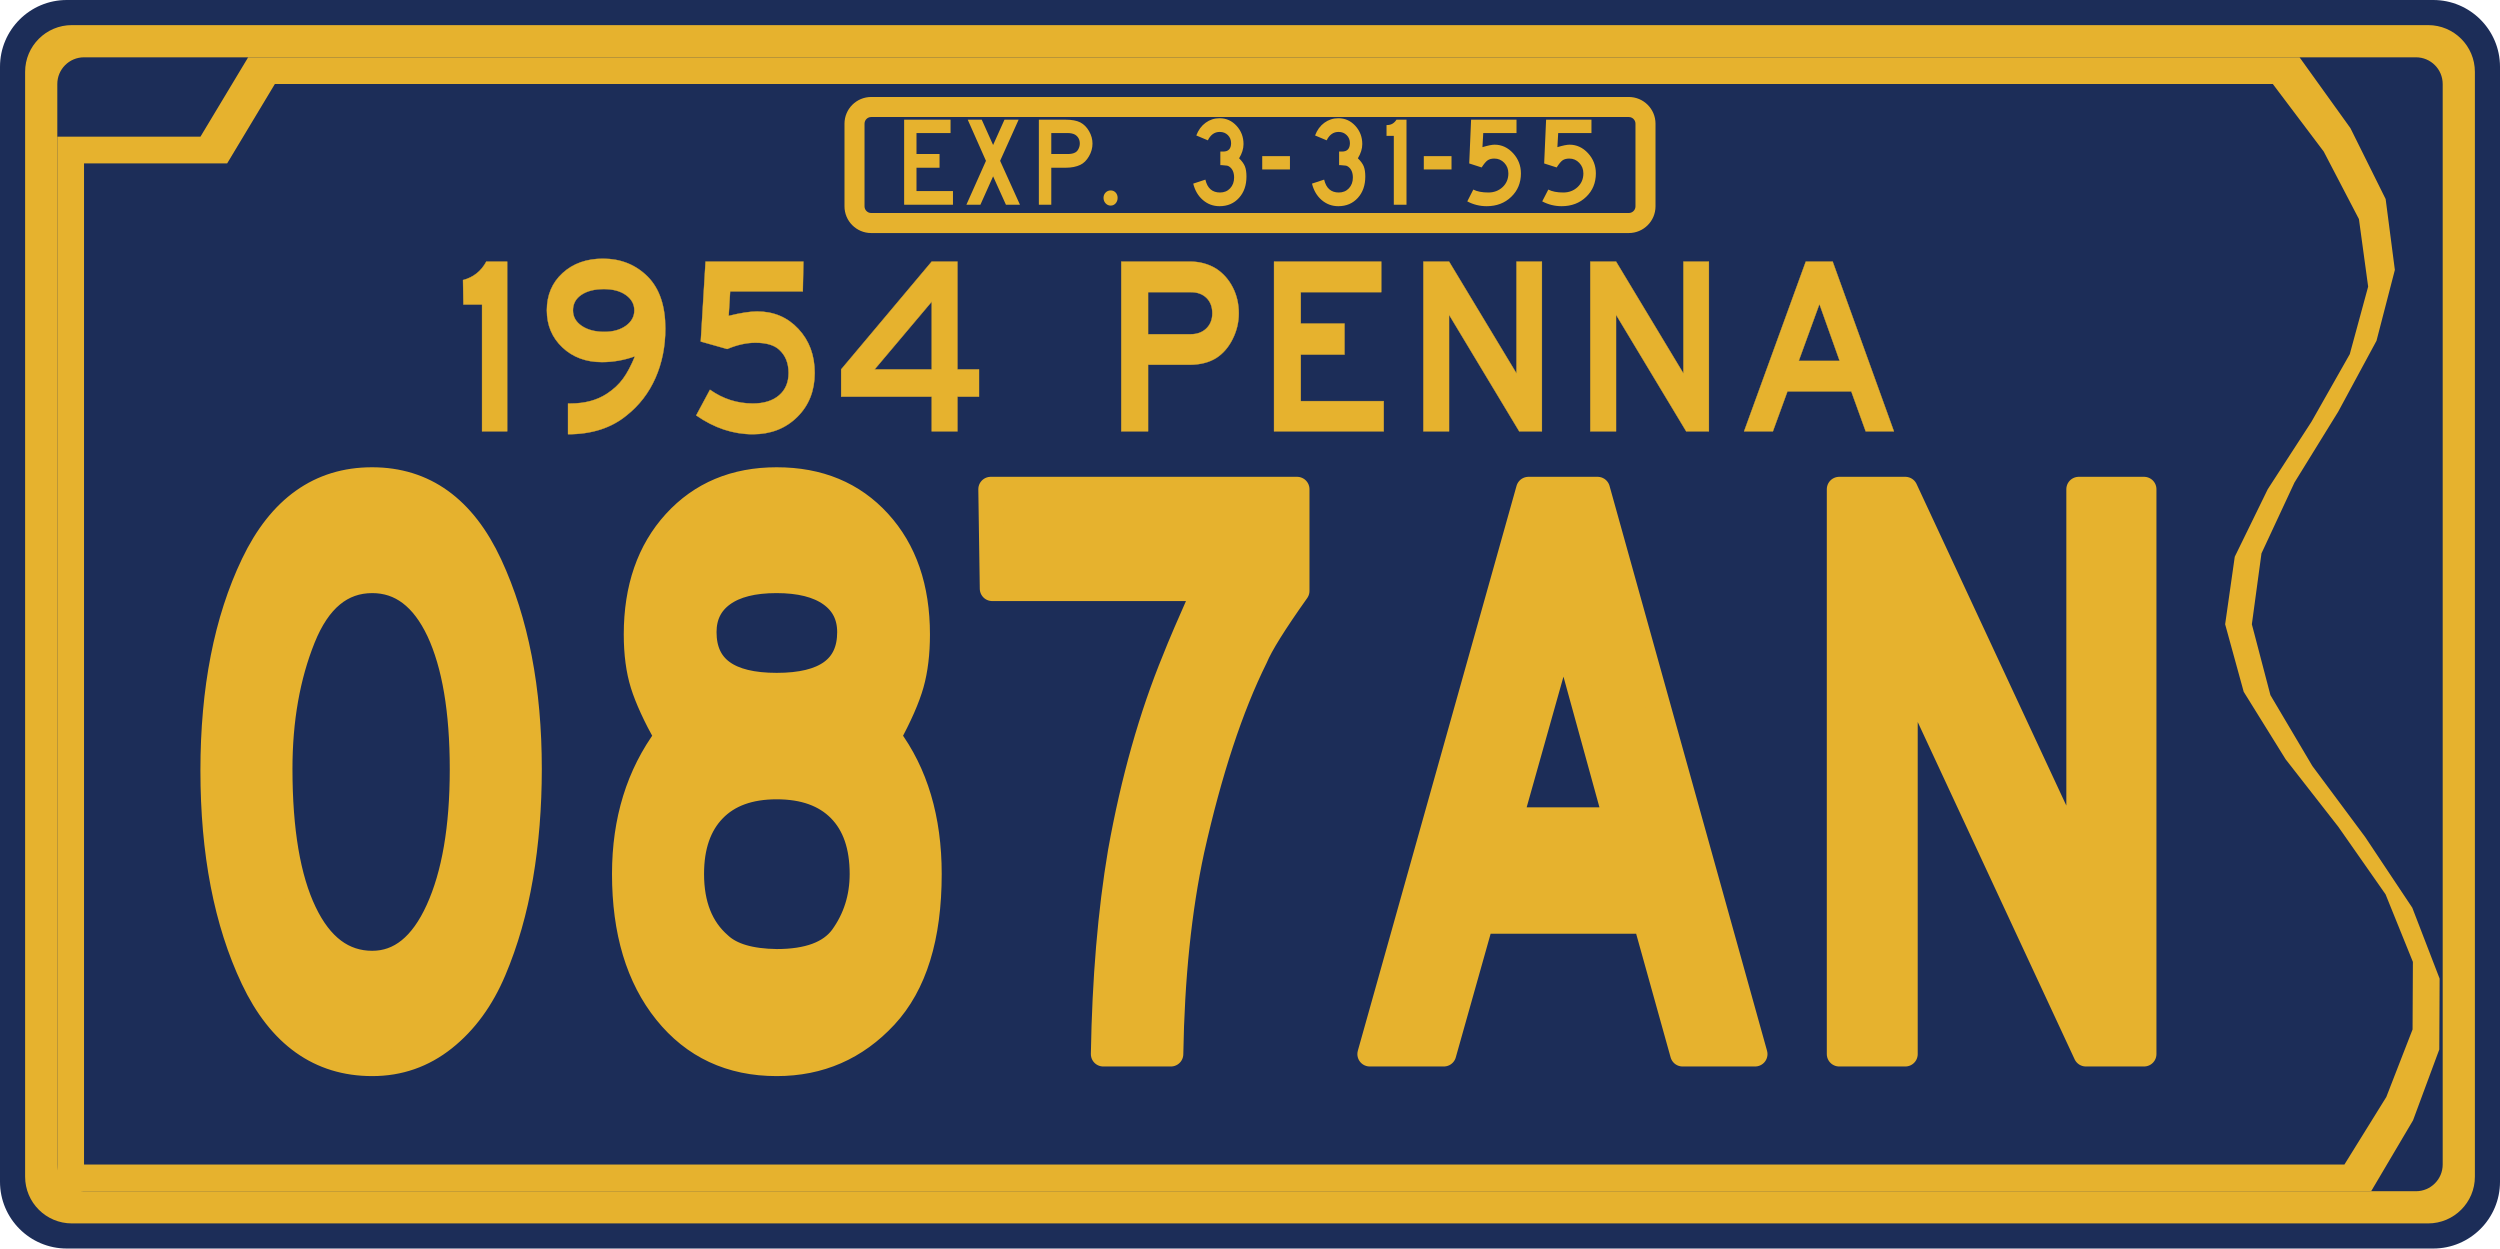
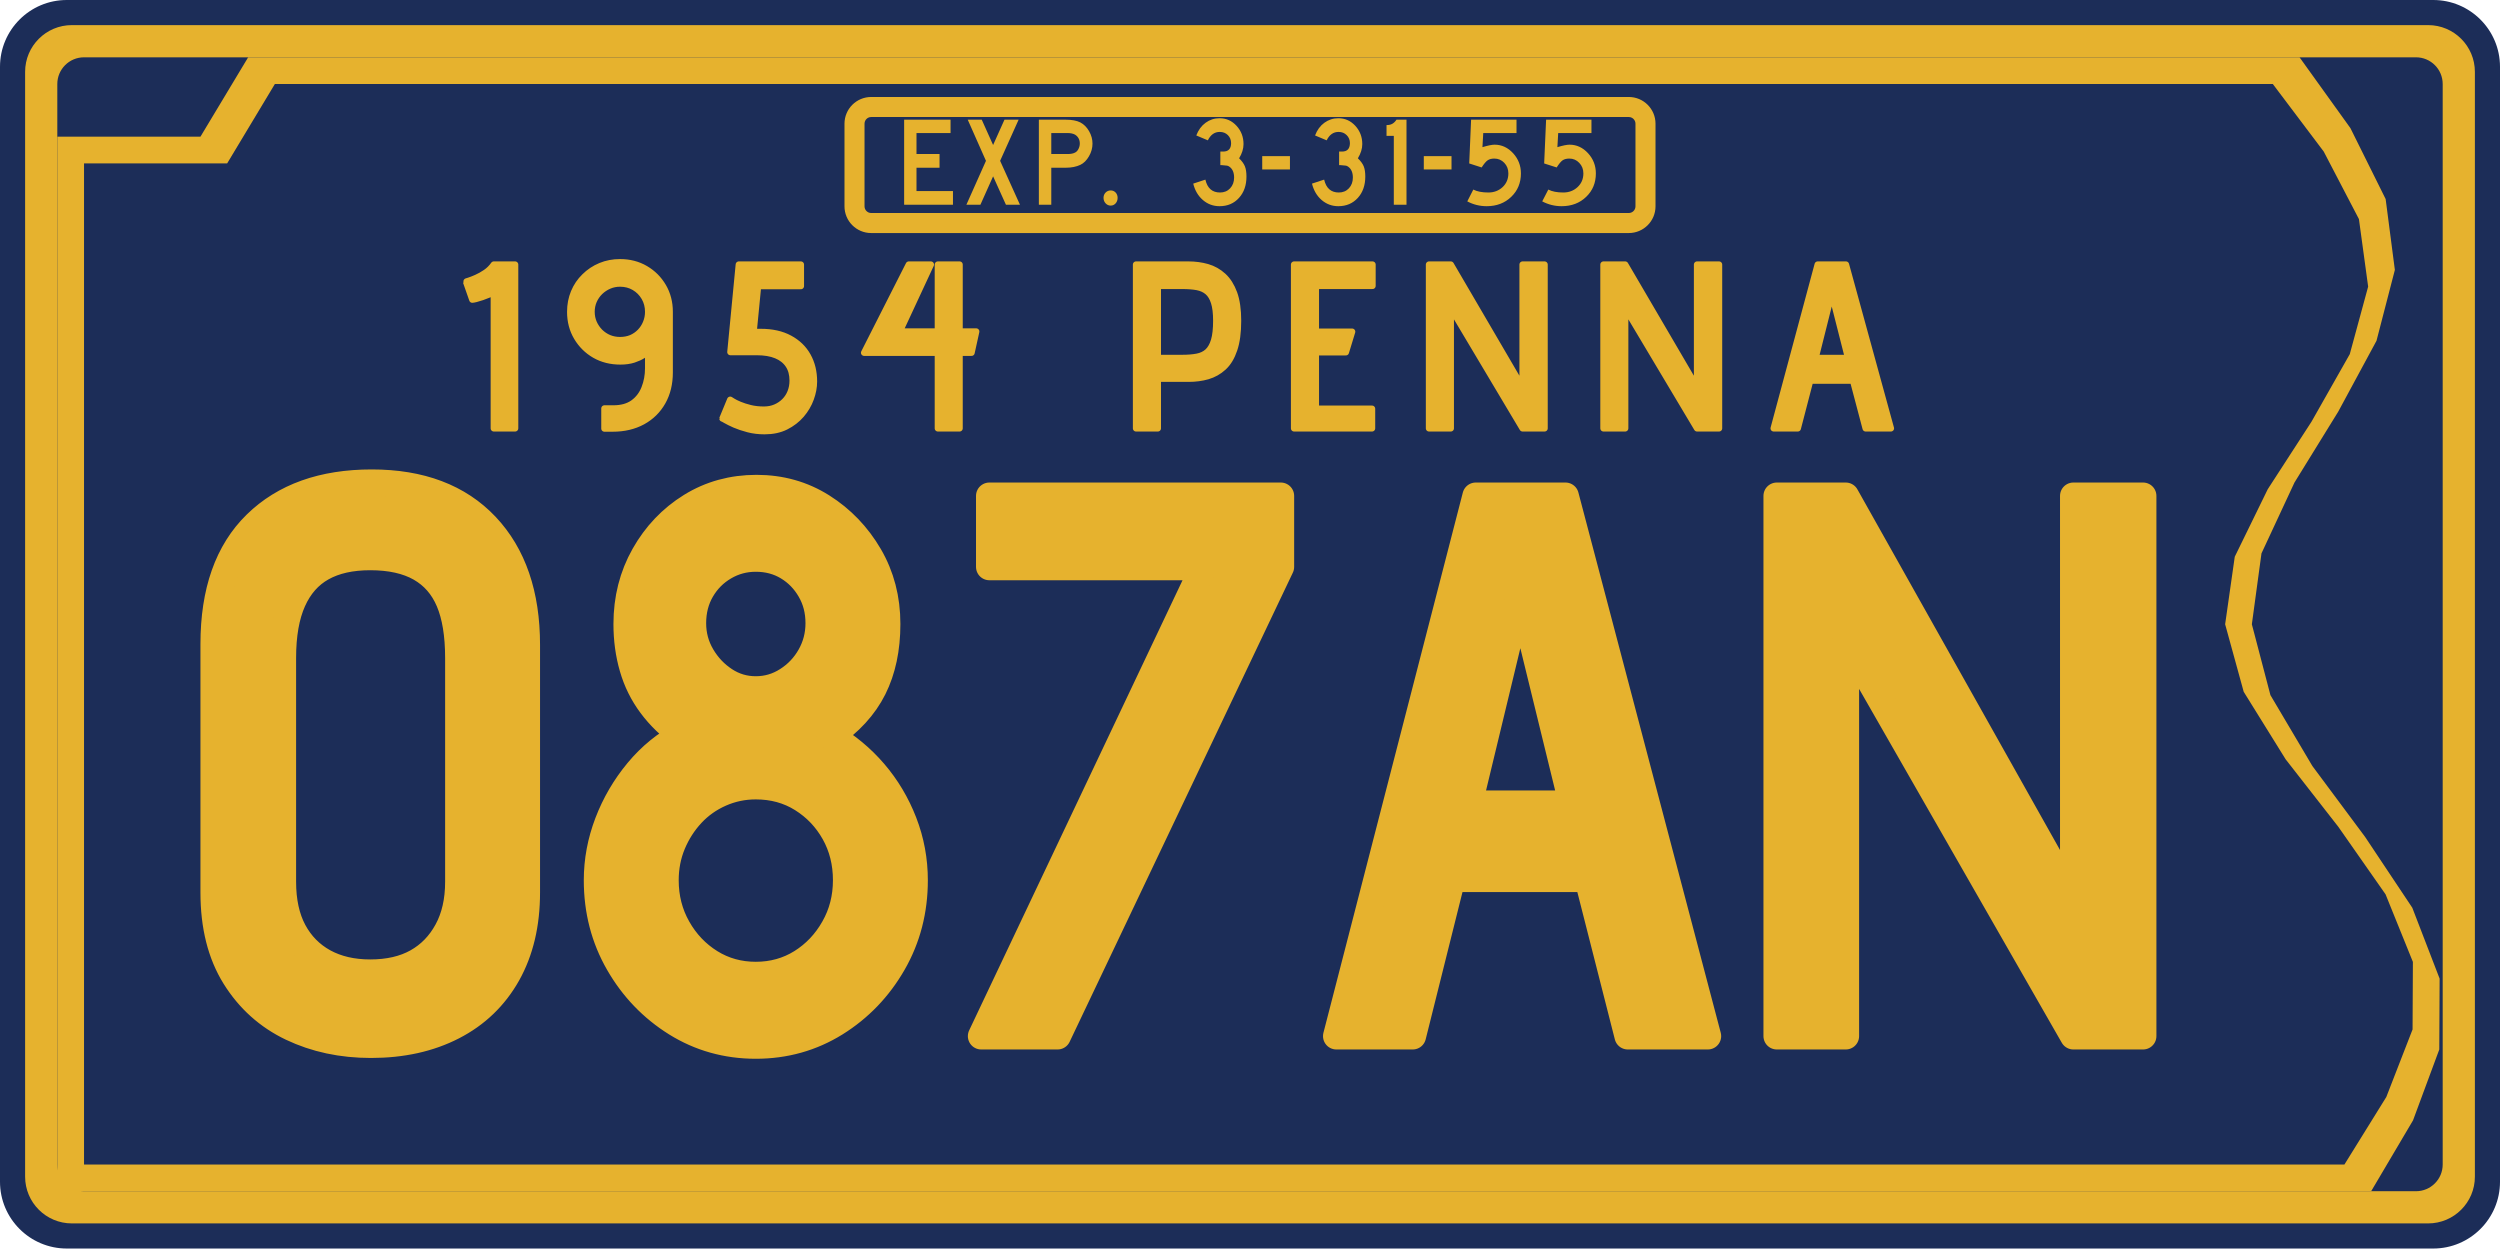
<svg xmlns="http://www.w3.org/2000/svg" width="37.428mm" height="18.692mm" viewBox="-0.858 -0.858 37.428 18.692">
  <path id="face" d="M0.142,-0.858H35.570A1.000,1.000 0 0 1 36.570,0.142V16.834A1.000,1.000 0 0 1 35.570,17.834H0.142A1.000,1.000 0 0 1 -0.858,16.834V0.142A1.000,1.000 0 0 1 0.142,-0.858Z" fill="#1C2D58" />
  <path id="rim" d="M0.218,-0.482H35.494A0.700,0.700 0 0 1 36.194,0.218V16.758A0.700,0.700 0 0 1 35.494,17.458H0.218A0.700,0.700 0 0 1 -0.482,16.758V0.218A0.700,0.700 0 0 1 0.218,-0.482ZM0.400,0.000H35.312A0.400,0.400 0 0 1 35.712,0.400V16.576A0.400,0.400 0 0 1 35.312,16.976H0.400A0.400,0.400 0 0 1 0.000,16.576V0.400A0.400,0.400 0 0 1 0.400,0.000Z" fill="#E6B22E" fill-rule="evenodd" />
  <path class="relief" d="M0.000,1.188L2.143,1.188L2.857,0.000L33.569,0.000L33.569,0.000L34.331,1.061L34.858,2.122L34.996,3.183L34.721,4.244L34.148,5.305L33.493,6.366L32.999,7.427L32.855,8.488L33.133,9.549L33.761,10.610L34.550,11.671L35.257,12.732L35.666,13.793L35.661,14.854L35.268,15.915L34.641,16.976L0.000,16.976ZM0.400,1.588L2.543,1.588L3.257,0.400L33.169,0.400L33.169,0.400L33.931,1.411L34.458,2.422L34.596,3.433L34.321,4.444L33.748,5.455L33.093,6.466L32.599,7.477L32.455,8.488L32.733,9.499L33.361,10.510L34.150,11.521L34.857,12.532L35.266,13.543L35.261,14.554L34.868,15.565L34.241,16.576L0.400,16.576Z" fill="#E6B22E" fill-rule="evenodd" />
  <path class="relief" d="M12.185,0.594H23.527A0.400,0.400 0 0 1 23.927,0.994V2.231A0.400,0.400 0 0 1 23.527,2.631H12.185A0.400,0.400 0 0 1 11.785,2.231V0.994A0.400,0.400 0 0 1 12.185,0.594ZM12.185,0.894H23.527A0.100,0.100 0 0 1 23.627,0.994V2.231A0.100,0.100 0 0 1 23.527,2.331H12.185A0.100,0.100 0 0 1 12.085,2.231V0.994A0.100,0.100 0 0 1 12.185,0.894Z" fill="#E6B22E" fill-rule="evenodd" />
  <path class="relief" d="M13.409 2.207H12.678V0.934H13.373V1.134H12.863V1.448H13.208V1.653H12.863V2.002H13.409ZM14.412 2.207H14.202L14.01 1.782L13.82 2.207H13.61L13.903 1.55L13.63 0.934H13.84L14.01 1.313L14.18 0.934H14.392L14.115 1.55ZM15.498 1.291Q15.498 1.392 15.445 1.482Q15.393 1.573 15.316 1.61Q15.225 1.653 15.099 1.653H14.881V2.207H14.695V0.934H15.099Q15.236 0.934 15.316 0.975Q15.395 1.016 15.447 1.106Q15.498 1.196 15.498 1.291ZM15.308 1.291Q15.308 1.204 15.237 1.158Q15.192 1.134 15.126 1.134H14.881V1.448H15.126Q15.197 1.448 15.237 1.426Q15.268 1.411 15.288 1.372Q15.308 1.333 15.308 1.291ZM15.845 2.025Q15.874 2.057 15.874 2.104Q15.874 2.152 15.845 2.186Q15.815 2.22 15.77 2.22Q15.726 2.22 15.694 2.186Q15.663 2.152 15.663 2.104Q15.663 2.057 15.694 2.025Q15.726 1.993 15.77 1.993Q15.815 1.993 15.845 2.025ZM17.803 1.785Q17.803 1.982 17.691 2.105Q17.579 2.229 17.4 2.229Q17.258 2.229 17.151 2.137Q17.044 2.045 17.006 1.891L17.188 1.831Q17.232 2.024 17.407 2.024Q17.5 2.024 17.559 1.961Q17.618 1.897 17.618 1.801Q17.618 1.69 17.551 1.64Q17.531 1.625 17.514 1.622Q17.498 1.619 17.432 1.614H17.412V1.411H17.455Q17.572 1.411 17.573 1.286Q17.573 1.213 17.525 1.165Q17.477 1.117 17.403 1.117Q17.287 1.117 17.225 1.243L17.052 1.17Q17.098 1.048 17.191 0.98Q17.284 0.912 17.4 0.912Q17.55 0.912 17.654 1.025Q17.759 1.139 17.759 1.299Q17.759 1.403 17.693 1.512Q17.757 1.575 17.78 1.633Q17.803 1.691 17.803 1.785ZM18.454 1.679H18.039V1.479H18.454ZM19.582 1.785Q19.582 1.982 19.47 2.105Q19.357 2.229 19.178 2.229Q19.037 2.229 18.929 2.137Q18.822 2.045 18.784 1.891L18.966 1.831Q19.011 2.024 19.185 2.024Q19.278 2.024 19.337 1.961Q19.396 1.897 19.396 1.801Q19.396 1.69 19.329 1.64Q19.309 1.625 19.293 1.622Q19.276 1.619 19.21 1.614H19.19V1.411H19.234Q19.35 1.411 19.352 1.286Q19.352 1.213 19.303 1.165Q19.255 1.117 19.182 1.117Q19.065 1.117 19.004 1.243L18.83 1.17Q18.876 1.048 18.969 0.98Q19.063 0.912 19.178 0.912Q19.328 0.912 19.432 1.025Q19.537 1.139 19.537 1.299Q19.537 1.403 19.471 1.512Q19.536 1.575 19.559 1.633Q19.582 1.691 19.582 1.785ZM20.199 2.207H20.009V1.176H19.9V1.014H19.912Q19.997 1.014 20.049 0.934H20.199ZM20.873 1.679H20.458V1.479H20.873ZM21.912 1.738Q21.912 1.95 21.767 2.089Q21.622 2.229 21.399 2.229Q21.245 2.229 21.109 2.157L21.199 1.98Q21.284 2.024 21.424 2.024Q21.551 2.024 21.638 1.943Q21.724 1.862 21.724 1.738Q21.724 1.644 21.663 1.58Q21.602 1.516 21.514 1.516Q21.452 1.516 21.414 1.542Q21.376 1.568 21.324 1.649L21.138 1.589L21.166 0.934H21.846V1.134H21.348L21.336 1.345Q21.459 1.308 21.518 1.308Q21.677 1.308 21.795 1.436Q21.912 1.564 21.912 1.738ZM23.034 1.738Q23.034 1.95 22.889 2.089Q22.744 2.229 22.521 2.229Q22.368 2.229 22.231 2.157L22.322 1.98Q22.407 2.024 22.546 2.024Q22.673 2.024 22.76 1.943Q22.847 1.862 22.847 1.738Q22.847 1.644 22.785 1.58Q22.724 1.516 22.637 1.516Q22.574 1.516 22.536 1.542Q22.499 1.568 22.447 1.649L22.26 1.589L22.289 0.934H22.968V1.134H22.47L22.458 1.345Q22.581 1.308 22.64 1.308Q22.799 1.308 22.917 1.436Q23.034 1.564 23.034 1.738Z" fill="#E6B22E" fill-rule="evenodd" />
-   <path class="relief" d="M6.735 5.6H6.359V3.701H6.08L6.074 3.335Q6.307 3.274 6.423 3.058H6.735ZM9.103 4.06Q9.103 4.464 8.955 4.8Q8.806 5.137 8.523 5.361Q8.18 5.643 7.646 5.643V5.183H7.683Q8.004 5.183 8.226 5.038Q8.378 4.939 8.471 4.81Q8.564 4.682 8.648 4.476Q8.406 4.563 8.153 4.563Q7.795 4.563 7.562 4.343Q7.329 4.123 7.329 3.788Q7.329 3.447 7.564 3.231Q7.799 3.015 8.169 3.015Q8.569 3.015 8.839 3.284Q9.103 3.551 9.103 4.06ZM8.184 3.47Q7.973 3.47 7.847 3.555Q7.72 3.64 7.72 3.788Q7.72 3.932 7.851 4.021Q7.982 4.11 8.191 4.11Q8.386 4.11 8.513 4.019Q8.639 3.927 8.639 3.789Q8.639 3.65 8.514 3.56Q8.389 3.47 8.184 3.47ZM11.339 4.725Q11.339 5.127 11.077 5.385Q10.816 5.643 10.413 5.643Q9.969 5.643 9.565 5.361L9.771 4.977Q10.062 5.183 10.413 5.183Q10.662 5.183 10.805 5.061Q10.948 4.939 10.948 4.725Q10.948 4.504 10.807 4.377Q10.695 4.273 10.451 4.273Q10.251 4.273 10.029 4.367L9.633 4.255L9.705 3.058H11.17L11.161 3.505H10.073L10.051 3.871Q10.319 3.805 10.477 3.805Q10.851 3.805 11.095 4.067Q11.339 4.329 11.339 4.725ZM13.799 5.081H13.476V5.6H13.091V5.081H11.735V4.672L13.091 3.058H13.476V4.672H13.799ZM13.091 4.672V3.658L12.236 4.672ZM17.688 3.833Q17.688 4.034 17.596 4.218Q17.504 4.403 17.35 4.502Q17.191 4.601 16.954 4.603H16.33V5.6H15.929V3.058H16.954Q17.176 3.058 17.35 3.165Q17.508 3.269 17.598 3.445Q17.688 3.62 17.688 3.833ZM17.292 3.833Q17.292 3.688 17.205 3.602Q17.117 3.516 16.969 3.516H16.33V4.146H16.969Q17.112 4.146 17.202 4.06Q17.292 3.973 17.292 3.833ZM19.858 5.6H18.216V3.058H19.821V3.516H18.616V3.986H19.271V4.451H18.616V5.147H19.858ZM22.226 5.6H21.887L20.836 3.854V5.6H20.452V3.058H20.836L21.846 4.733V3.058H22.226ZM24.726 5.6H24.387L23.336 3.854V5.6H22.951V3.058H23.336L24.345 4.733V3.058H24.726ZM27.496 5.6H27.074L26.858 5.002H25.902L25.684 5.6H25.253L26.177 3.058H26.579ZM26.684 4.545 26.381 3.694 26.071 4.545Z" fill="#E6B22E" fill-rule="evenodd" stroke="#E6B22E" stroke-width="0.005" stroke-linejoin="round" />
-   <path class="relief" d="M7.068 10.653Q7.068 11.507 6.938 12.268Q6.808 13.029 6.536 13.672Q6.265 14.314 5.792 14.691Q5.32 15.067 4.715 15.067Q3.533 15.067 2.93 13.794Q2.328 12.522 2.328 10.678Q2.328 8.851 2.933 7.587Q3.538 6.323 4.712 6.323Q5.886 6.323 6.477 7.595Q7.068 8.868 7.068 10.653ZM6.061 10.661Q6.061 9.342 5.71 8.589Q5.354 7.836 4.715 7.836Q4.025 7.836 3.68 8.695Q3.335 9.553 3.335 10.653Q3.335 12.04 3.7 12.801Q4.064 13.562 4.715 13.562Q5.337 13.562 5.699 12.767Q6.061 11.972 6.061 10.661ZM13.055 12.226Q13.055 13.646 12.396 14.357Q11.737 15.067 10.77 15.067Q9.735 15.067 9.112 14.293Q8.49 13.519 8.49 12.226Q8.49 11.025 9.124 10.171Q8.864 9.705 8.765 9.388Q8.666 9.071 8.666 8.64Q8.666 7.6 9.248 6.961Q9.831 6.323 10.77 6.323Q11.72 6.323 12.299 6.957Q12.879 7.591 12.879 8.64Q12.879 9.063 12.789 9.384Q12.698 9.705 12.444 10.171Q13.055 10.991 13.055 12.226ZM11.861 8.606Q11.861 8.242 11.576 8.039Q11.29 7.836 10.767 7.836Q10.244 7.836 9.964 8.039Q9.684 8.242 9.684 8.606Q9.684 9.401 10.77 9.401Q11.861 9.401 11.861 8.606ZM12.048 12.226Q12.048 11.6 11.714 11.261Q11.38 10.923 10.77 10.923Q10.159 10.923 9.828 11.266Q9.497 11.608 9.497 12.226Q9.497 12.919 9.916 13.283Q10.176 13.528 10.77 13.536Q11.477 13.536 11.748 13.173Q12.048 12.758 12.048 12.226ZM18.561 7.989Q18.057 8.699 17.938 8.987Q17.384 10.103 16.988 11.87Q16.7 13.207 16.672 14.923H15.659Q15.687 13.24 15.914 11.896Q16.202 10.289 16.728 9.012Q16.836 8.733 17.181 7.955H13.996L13.974 6.466H18.561ZM25.418 14.923H24.332L23.778 12.936H21.318L20.758 14.923H19.649L22.025 6.466H23.06ZM23.331 11.414 22.551 8.581 21.753 11.414ZM31.241 14.923H30.37L27.667 9.113V14.923H26.677V6.466H27.667L30.263 12.04V6.466H31.241Z" fill="#E6B22E" fill-rule="evenodd" stroke="#E6B22E" stroke-width="0.371" stroke-linejoin="round" />
+   <path class="relief" d="M6.119 3.359 6.213 3.628Q6.227 3.628 6.267 3.618Q6.308 3.607 6.36 3.59Q6.413 3.572 6.462 3.551Q6.511 3.53 6.535 3.509V5.555H6.854V3.103H6.535Q6.486 3.173 6.415 3.222Q6.343 3.271 6.274 3.301Q6.206 3.331 6.161 3.345Q6.115 3.359 6.119 3.359ZM8.425 3.068Q8.268 3.068 8.133 3.124Q7.998 3.18 7.895 3.282Q7.791 3.383 7.735 3.518Q7.679 3.653 7.679 3.81Q7.679 4.024 7.779 4.192Q7.879 4.36 8.047 4.457Q8.215 4.553 8.429 4.553Q8.544 4.553 8.629 4.525Q8.713 4.497 8.767 4.462Q8.821 4.427 8.846 4.406V4.655Q8.846 4.816 8.791 4.954Q8.737 5.092 8.622 5.175Q8.506 5.257 8.327 5.257H8.191V5.558H8.313Q8.569 5.558 8.762 5.453Q8.954 5.348 9.061 5.159Q9.168 4.97 9.168 4.718V3.81Q9.168 3.6 9.07 3.432Q8.972 3.264 8.804 3.166Q8.636 3.068 8.425 3.068ZM8.425 3.387Q8.544 3.387 8.639 3.443Q8.734 3.499 8.79 3.595Q8.846 3.691 8.846 3.81Q8.846 3.898 8.814 3.975Q8.783 4.052 8.725 4.112Q8.667 4.171 8.592 4.203Q8.516 4.234 8.425 4.234Q8.338 4.234 8.261 4.203Q8.184 4.171 8.124 4.112Q8.065 4.052 8.031 3.975Q7.998 3.898 7.998 3.81Q7.998 3.723 8.031 3.646Q8.065 3.569 8.124 3.511Q8.184 3.453 8.261 3.42Q8.338 3.387 8.425 3.387ZM10.424 4.112 10.491 3.425H11.132V3.103H10.203L10.077 4.413H10.473Q10.645 4.413 10.764 4.462Q10.883 4.511 10.946 4.606Q11.009 4.7 11.009 4.84Q11.009 4.935 10.977 5.014Q10.946 5.092 10.888 5.15Q10.83 5.208 10.753 5.241Q10.676 5.275 10.578 5.275Q10.466 5.275 10.373 5.252Q10.28 5.229 10.214 5.201Q10.147 5.173 10.111 5.15Q10.074 5.127 10.074 5.127L9.958 5.408Q9.958 5.404 10.005 5.432Q10.053 5.46 10.14 5.499Q10.228 5.537 10.342 5.567Q10.456 5.597 10.589 5.597Q10.771 5.597 10.907 5.529Q11.044 5.46 11.139 5.35Q11.233 5.24 11.28 5.11Q11.328 4.98 11.328 4.854Q11.328 4.637 11.235 4.471Q11.142 4.304 10.963 4.208Q10.785 4.112 10.533 4.112ZM13.183 5.555H13.508V4.423H13.687L13.757 4.105H13.508V3.103H13.183V4.105H12.612L13.078 3.103H12.748L12.079 4.423H13.183ZM16.935 3.103H16.15V5.555H16.476V4.812H16.935Q17.089 4.812 17.222 4.774Q17.355 4.735 17.458 4.641Q17.562 4.546 17.619 4.376Q17.677 4.206 17.677 3.944Q17.677 3.695 17.618 3.532Q17.558 3.369 17.455 3.275Q17.351 3.18 17.217 3.141Q17.082 3.103 16.935 3.103ZM16.476 4.501V3.422H16.844Q16.97 3.422 17.064 3.439Q17.159 3.457 17.222 3.511Q17.285 3.565 17.318 3.669Q17.351 3.772 17.351 3.944Q17.351 4.129 17.318 4.24Q17.285 4.35 17.222 4.408Q17.159 4.465 17.064 4.483Q16.97 4.501 16.844 4.501ZM18.516 5.555H19.683V5.261H18.842V4.416H19.291L19.385 4.108H18.842V3.422H19.69V3.103H18.516ZM22.266 3.103H21.937V4.942L20.862 3.103H20.536V5.555H20.862V3.751L21.937 5.555H22.266ZM24.878 3.103H24.549V4.942L23.473 3.103H23.148V5.555H23.473V3.751L24.549 5.555H24.878ZM27.451 5.555 26.778 3.103H26.355L25.696 5.555H26.057L26.243 4.84H26.884L27.073 5.555ZM26.323 4.501 26.565 3.537 26.81 4.501Z" fill="#E6B22E" fill-rule="evenodd" stroke="#E6B22E" stroke-width="0.095" stroke-linejoin="round" />
+   <path class="relief" d="M2.343 8.784V12.505Q2.343 13.256 2.659 13.764Q2.976 14.273 3.508 14.527Q4.041 14.781 4.696 14.781Q5.395 14.781 5.923 14.509Q6.45 14.238 6.739 13.724Q7.027 13.21 7.027 12.505V8.796Q7.027 7.664 6.417 7.017Q5.806 6.37 4.707 6.37Q3.608 6.37 2.976 6.988Q2.343 7.606 2.343 8.784ZM3.375 12.343V8.992Q3.375 8.472 3.525 8.137Q3.675 7.802 3.963 7.641Q4.252 7.479 4.685 7.479Q5.14 7.479 5.434 7.646Q5.728 7.814 5.867 8.143Q6.006 8.472 6.006 8.992V12.343Q6.006 12.771 5.839 13.077Q5.673 13.383 5.384 13.545Q5.096 13.706 4.685 13.706Q4.285 13.706 3.991 13.545Q3.697 13.383 3.536 13.083Q3.375 12.782 3.375 12.343ZM10.468 6.451Q9.924 6.451 9.486 6.722Q9.048 6.994 8.787 7.456Q8.526 7.918 8.526 8.484Q8.526 8.831 8.615 9.137Q8.703 9.443 8.892 9.697Q9.081 9.951 9.358 10.148Q8.981 10.344 8.692 10.691Q8.404 11.038 8.243 11.459Q8.082 11.881 8.082 12.32Q8.082 13.002 8.404 13.562Q8.726 14.122 9.264 14.458Q9.802 14.793 10.457 14.793Q11.112 14.793 11.651 14.458Q12.189 14.122 12.511 13.562Q12.833 13.002 12.833 12.32Q12.833 11.869 12.672 11.453Q12.511 11.038 12.228 10.708Q11.945 10.379 11.567 10.159Q12.011 9.859 12.217 9.449Q12.422 9.039 12.422 8.484Q12.422 7.918 12.156 7.462Q11.889 7.005 11.451 6.728Q11.012 6.451 10.468 6.451ZM10.457 9.466Q10.202 9.466 9.991 9.327Q9.78 9.189 9.647 8.964Q9.514 8.738 9.514 8.472Q9.514 8.195 9.641 7.976Q9.769 7.756 9.986 7.629Q10.202 7.502 10.457 7.502Q10.724 7.502 10.935 7.629Q11.146 7.756 11.273 7.976Q11.401 8.195 11.401 8.472Q11.401 8.738 11.273 8.964Q11.146 9.189 10.929 9.327Q10.713 9.466 10.457 9.466ZM10.457 13.741Q10.08 13.741 9.775 13.551Q9.469 13.36 9.286 13.036Q9.103 12.713 9.103 12.32Q9.103 12.031 9.208 11.777Q9.314 11.523 9.497 11.326Q9.68 11.13 9.93 11.02Q10.18 10.91 10.457 10.91Q10.846 10.91 11.151 11.101Q11.456 11.292 11.634 11.609Q11.812 11.927 11.812 12.32Q11.812 12.713 11.628 13.036Q11.445 13.36 11.14 13.551Q10.835 13.741 10.457 13.741ZM14.975 14.654 18.317 7.629V6.566H13.954V7.629H17.162L13.832 14.654ZM24.71 14.654 22.579 6.566H21.236L19.149 14.654H20.292L20.881 12.297H22.912L23.512 14.654ZM21.136 11.176 21.902 7.999 22.679 11.176ZM31.226 6.566H30.183V12.632L26.775 6.566H25.743V14.654H26.775V8.704L30.183 14.654H31.226Z" fill="#E6B22E" fill-rule="evenodd" stroke="#E6B22E" stroke-width="0.400" stroke-linejoin="round" />
</svg>
